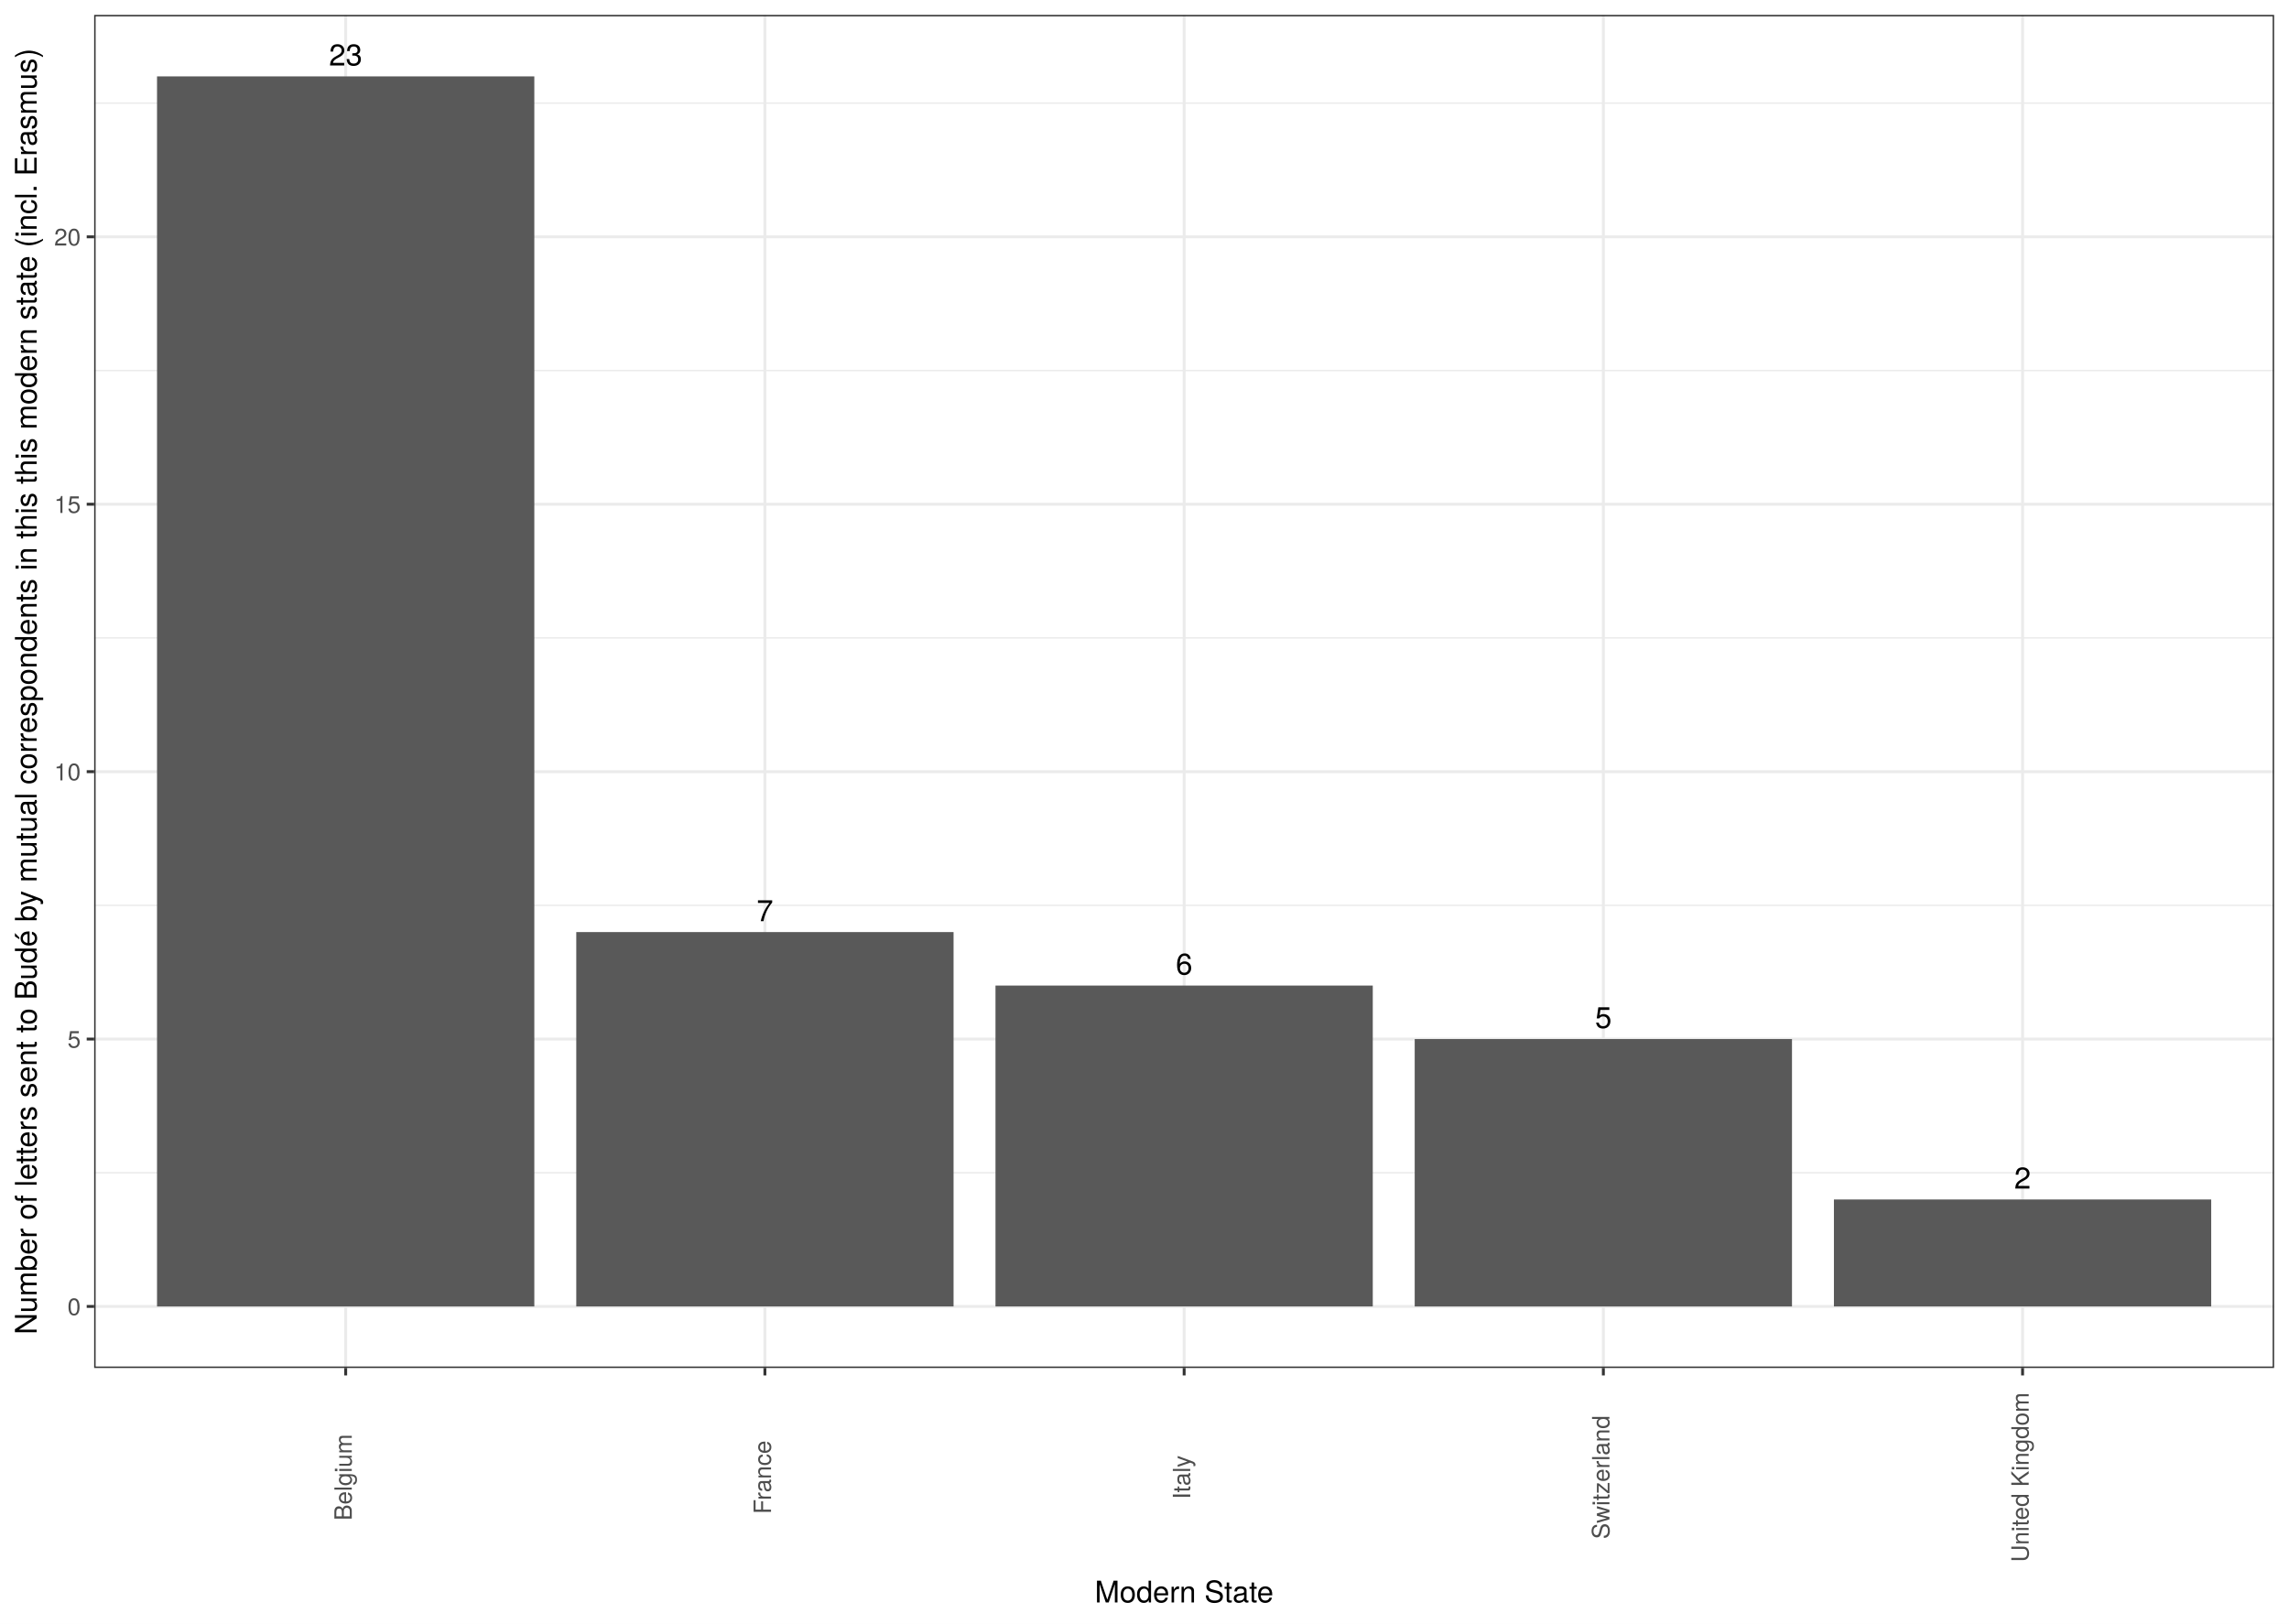
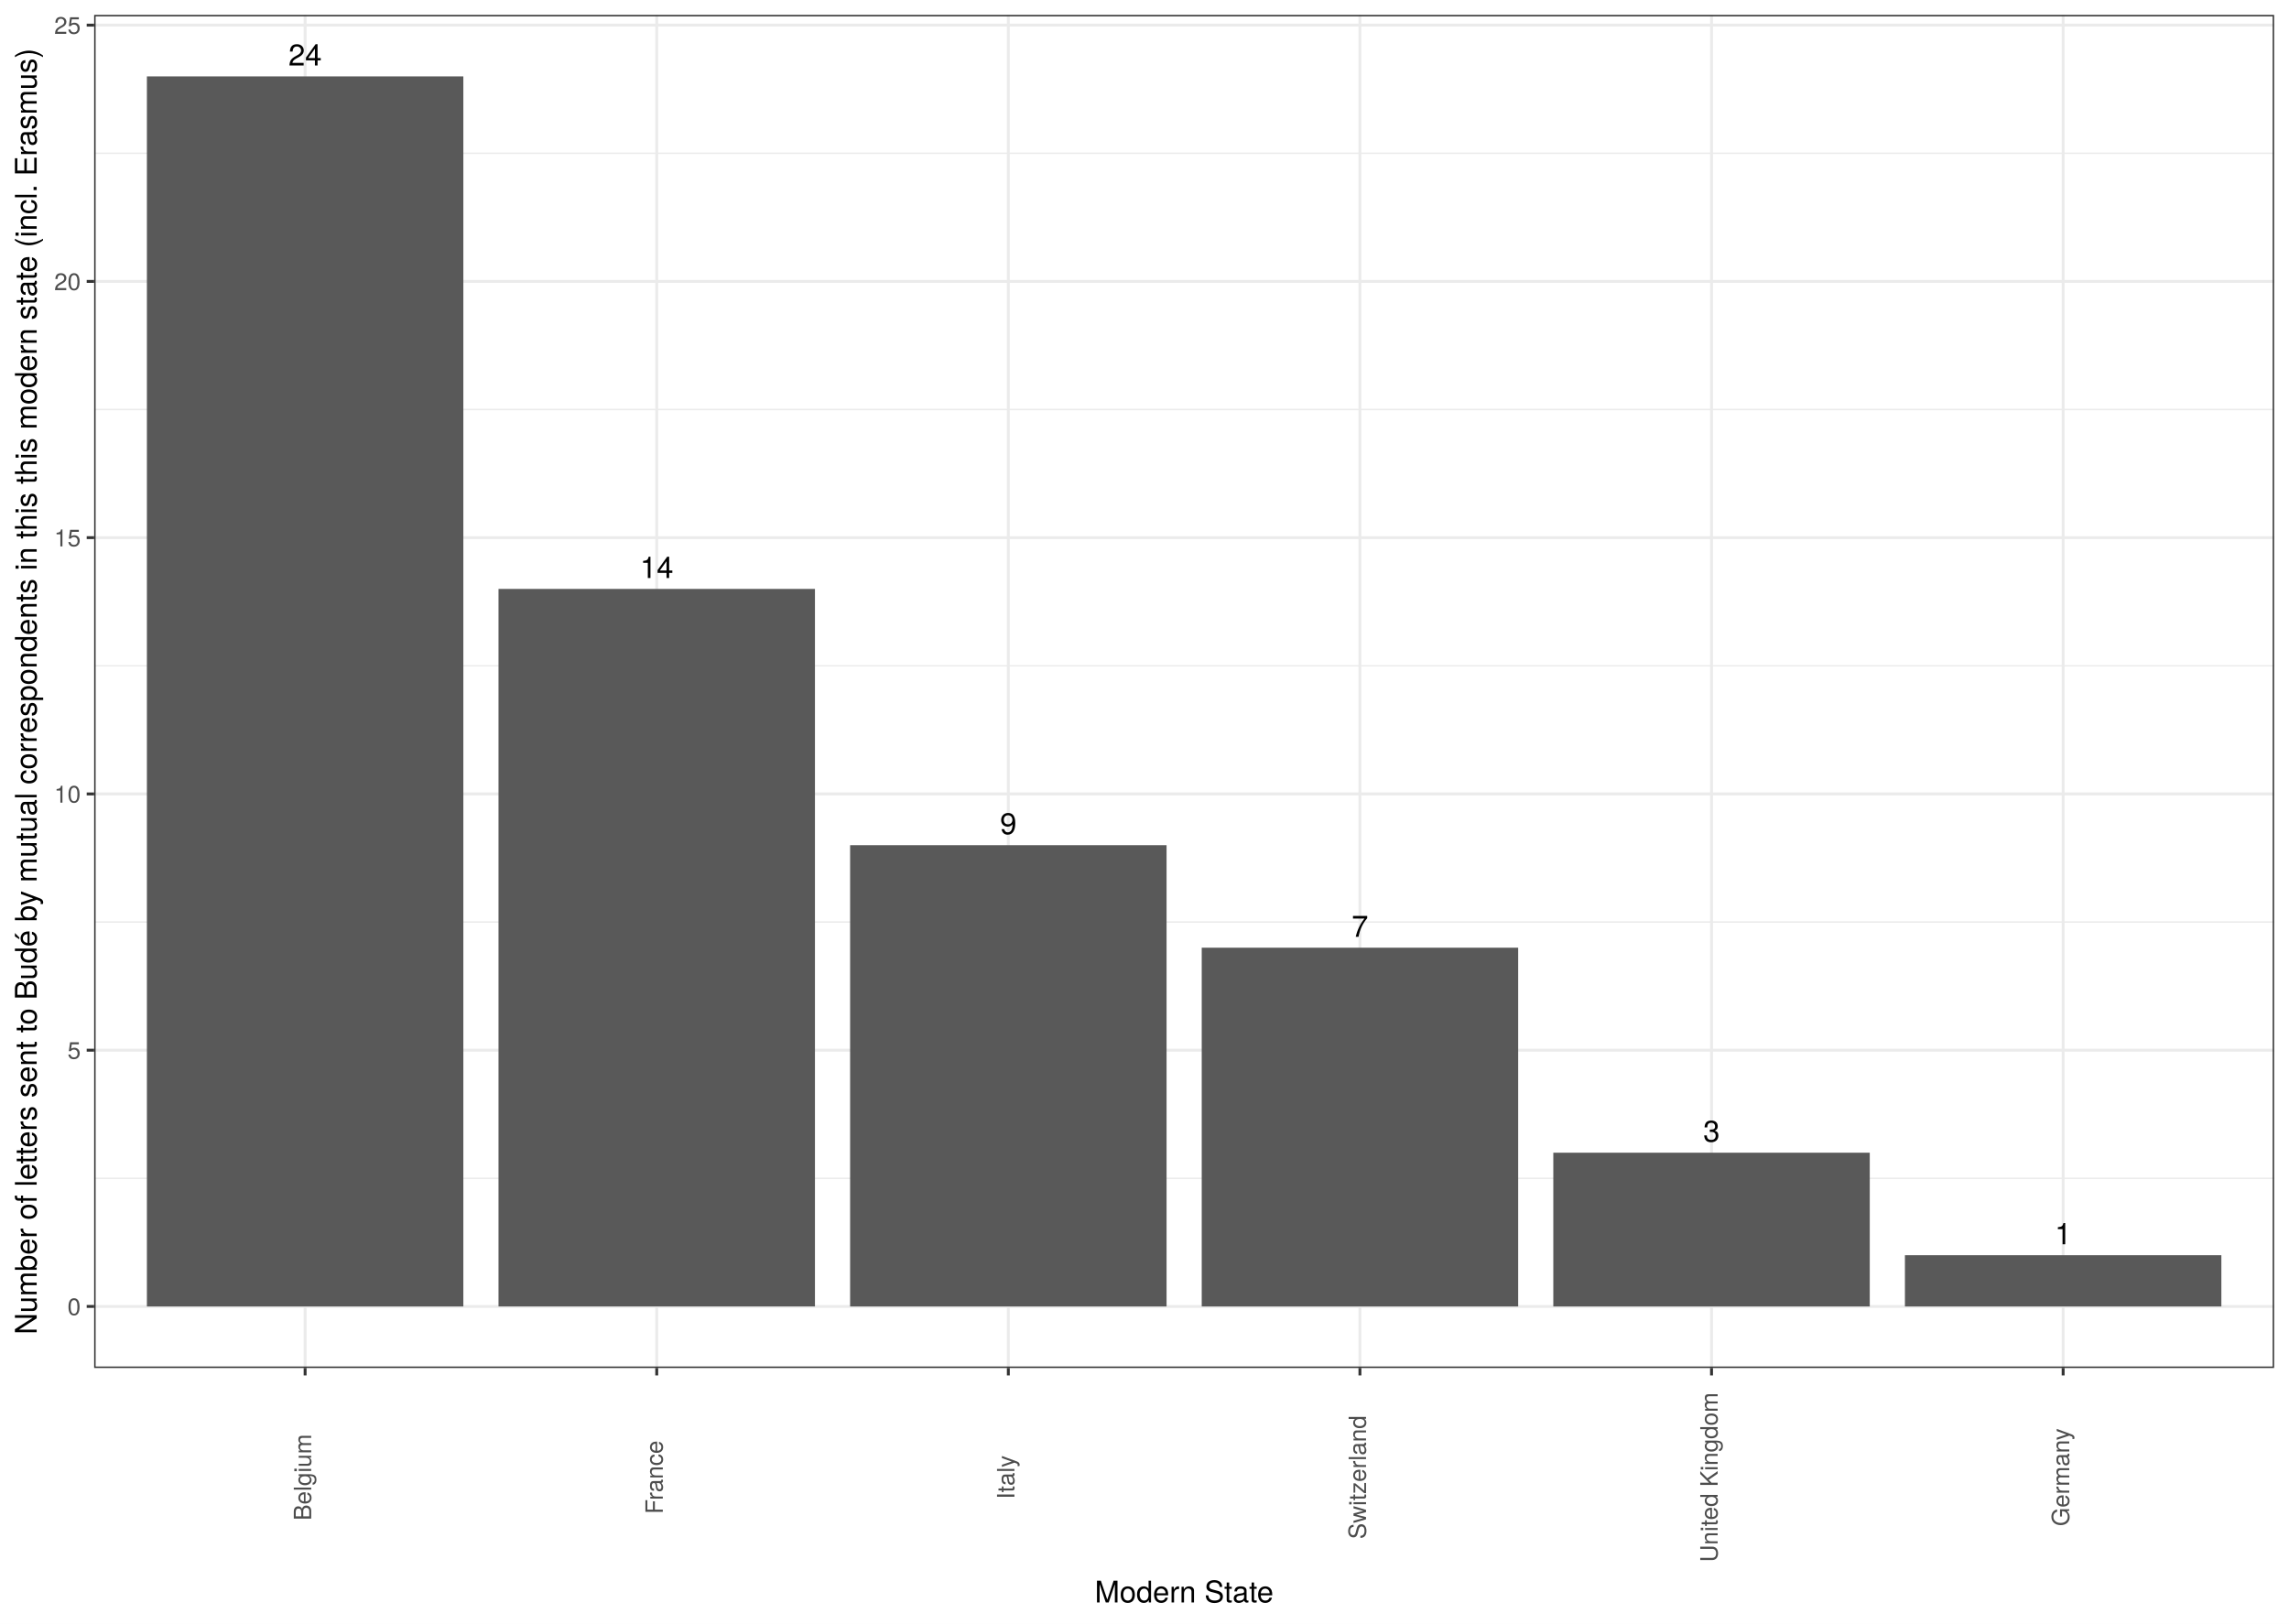
<svg xmlns="http://www.w3.org/2000/svg" class="svglite" width="842.40pt" height="597.60pt" viewBox="0 0 842.40 597.60">
  <defs>
    <style type="text/css">
    .svglite line, .svglite polyline, .svglite polygon, .svglite path, .svglite rect, .svglite circle {
      fill: none;
      stroke: #000000;
      stroke-linecap: round;
      stroke-linejoin: round;
      stroke-miterlimit: 10.00;
    }
    .svglite text {
      white-space: pre;
    }
  </style>
  </defs>
  <rect width="100%" height="100%" style="stroke: none; fill: #FFFFFF;" />
  <defs>
    <clipPath id="cpMC4wMHw4NDIuNDB8MC4wMHw1OTcuNjA=">
      <rect x="0.00" y="0.00" width="842.40" height="597.60" />
    </clipPath>
  </defs>
  <g clip-path="url(#cpMC4wMHw4NDIuNDB8MC4wMHw1OTcuNjA=)">
    <rect x="0" y="0.00" width="842.40" height="597.60" style="stroke-width: 1.07; stroke: #FFFFFF; fill: #FFFFFF;" />
  </g>
  <defs>
    <clipPath id="cpMzQuNjV8ODM2LjkyfDUuNDh8NTAzLjUy">
      <rect x="34.65" y="5.48" width="802.27" height="498.04" />
    </clipPath>
  </defs>
  <g clip-path="url(#cpMzQuNjV8ODM2LjkyfDUuNDh8NTAzLjUy)">
    <rect x="34.65" y="5.48" width="802.27" height="498.04" style="stroke-width: 1.07; stroke: none; fill: #FFFFFF;" />
-     <polyline points="34.65,431.67 836.92,431.67 " style="stroke-width: 0.53; stroke: #EBEBEB; stroke-linecap: butt;" />
-     <polyline points="34.65,333.24 836.92,333.24 " style="stroke-width: 0.53; stroke: #EBEBEB; stroke-linecap: butt;" />
-     <polyline points="34.65,234.81 836.92,234.81 " style="stroke-width: 0.53; stroke: #EBEBEB; stroke-linecap: butt;" />
-     <polyline points="34.65,136.39 836.92,136.39 " style="stroke-width: 0.53; stroke: #EBEBEB; stroke-linecap: butt;" />
-     <polyline points="34.65,37.96 836.92,37.96 " style="stroke-width: 0.53; stroke: #EBEBEB; stroke-linecap: butt;" />
+     <polyline points="34.65,433.72 836.92,433.72 " style="stroke-width: 0.53; stroke: #EBEBEB; stroke-linecap: butt;" />
+     <polyline points="34.65,339.39 836.92,339.39 " style="stroke-width: 0.53; stroke: #EBEBEB; stroke-linecap: butt;" />
+     <polyline points="34.65,245.07 836.92,245.07 " style="stroke-width: 0.53; stroke: #EBEBEB; stroke-linecap: butt;" />
+     <polyline points="34.65,150.74 836.92,150.74 " style="stroke-width: 0.53; stroke: #EBEBEB; stroke-linecap: butt;" />
+     <polyline points="34.65,56.42 836.92,56.42 " style="stroke-width: 0.53; stroke: #EBEBEB; stroke-linecap: butt;" />
    <polyline points="34.65,480.88 836.92,480.88 " style="stroke-width: 1.07; stroke: #EBEBEB; stroke-linecap: butt;" />
-     <polyline points="34.65,382.46 836.92,382.46 " style="stroke-width: 1.07; stroke: #EBEBEB; stroke-linecap: butt;" />
-     <polyline points="34.65,284.03 836.92,284.03 " style="stroke-width: 1.07; stroke: #EBEBEB; stroke-linecap: butt;" />
-     <polyline points="34.65,185.60 836.92,185.60 " style="stroke-width: 1.07; stroke: #EBEBEB; stroke-linecap: butt;" />
-     <polyline points="34.65,87.17 836.92,87.17 " style="stroke-width: 1.07; stroke: #EBEBEB; stroke-linecap: butt;" />
-     <polyline points="127.22,503.52 127.22,5.48 " style="stroke-width: 1.07; stroke: #EBEBEB; stroke-linecap: butt;" />
-     <polyline points="281.50,503.52 281.50,5.48 " style="stroke-width: 1.07; stroke: #EBEBEB; stroke-linecap: butt;" />
-     <polyline points="435.79,503.52 435.79,5.48 " style="stroke-width: 1.07; stroke: #EBEBEB; stroke-linecap: butt;" />
-     <polyline points="590.07,503.52 590.07,5.48 " style="stroke-width: 1.07; stroke: #EBEBEB; stroke-linecap: butt;" />
-     <polyline points="744.35,503.52 744.35,5.48 " style="stroke-width: 1.07; stroke: #EBEBEB; stroke-linecap: butt;" />
-     <rect x="57.79" y="28.12" width="138.85" height="452.77" style="stroke-width: 1.07; stroke: none; stroke-linecap: butt; stroke-linejoin: miter; fill: #595959;" />
-     <rect x="212.08" y="343.08" width="138.85" height="137.80" style="stroke-width: 1.07; stroke: none; stroke-linecap: butt; stroke-linejoin: miter; fill: #595959;" />
-     <rect x="366.36" y="362.77" width="138.85" height="118.11" style="stroke-width: 1.07; stroke: none; stroke-linecap: butt; stroke-linejoin: miter; fill: #595959;" />
-     <rect x="520.64" y="382.46" width="138.85" height="98.43" style="stroke-width: 1.07; stroke: none; stroke-linecap: butt; stroke-linejoin: miter; fill: #595959;" />
-     <rect x="674.92" y="441.51" width="138.85" height="39.37" style="stroke-width: 1.07; stroke: none; stroke-linecap: butt; stroke-linejoin: miter; fill: #595959;" />
-     <text x="127.22" y="24.10" text-anchor="middle" style="font-size: 11.04px; font-family: &quot;TeX Gyre Heros&quot;;" textLength="14.04px" lengthAdjust="spacingAndGlyphs">23</text>
-     <text x="281.50" y="339.06" text-anchor="middle" style="font-size: 11.04px; font-family: &quot;TeX Gyre Heros&quot;;" textLength="7.02px" lengthAdjust="spacingAndGlyphs">7</text>
-     <text x="435.79" y="358.75" text-anchor="middle" style="font-size: 11.04px; font-family: &quot;TeX Gyre Heros&quot;;" textLength="7.02px" lengthAdjust="spacingAndGlyphs">6</text>
-     <text x="590.07" y="378.43" text-anchor="middle" style="font-size: 11.04px; font-family: &quot;TeX Gyre Heros&quot;;" textLength="7.02px" lengthAdjust="spacingAndGlyphs">5</text>
-     <text x="744.35" y="437.49" text-anchor="middle" style="font-size: 11.04px; font-family: &quot;TeX Gyre Heros&quot;;" textLength="7.02px" lengthAdjust="spacingAndGlyphs">2</text>
+     <polyline points="34.65,386.56 836.92,386.56 " style="stroke-width: 1.07; stroke: #EBEBEB; stroke-linecap: butt;" />
+     <polyline points="34.65,292.23 836.92,292.23 " style="stroke-width: 1.07; stroke: #EBEBEB; stroke-linecap: butt;" />
+     <polyline points="34.65,197.90 836.92,197.90 " style="stroke-width: 1.07; stroke: #EBEBEB; stroke-linecap: butt;" />
+     <polyline points="34.65,103.58 836.92,103.58 " style="stroke-width: 1.07; stroke: #EBEBEB; stroke-linecap: butt;" />
+     <polyline points="34.65,9.25 836.92,9.25 " style="stroke-width: 1.07; stroke: #EBEBEB; stroke-linecap: butt;" />
+     <polyline points="112.29,503.52 112.29,5.48 " style="stroke-width: 1.07; stroke: #EBEBEB; stroke-linecap: butt;" />
+     <polyline points="241.69,503.52 241.69,5.48 " style="stroke-width: 1.07; stroke: #EBEBEB; stroke-linecap: butt;" />
+     <polyline points="371.09,503.52 371.09,5.48 " style="stroke-width: 1.07; stroke: #EBEBEB; stroke-linecap: butt;" />
+     <polyline points="500.48,503.52 500.48,5.48 " style="stroke-width: 1.07; stroke: #EBEBEB; stroke-linecap: butt;" />
+     <polyline points="629.88,503.52 629.88,5.48 " style="stroke-width: 1.07; stroke: #EBEBEB; stroke-linecap: butt;" />
+     <polyline points="759.28,503.52 759.28,5.48 " style="stroke-width: 1.07; stroke: #EBEBEB; stroke-linecap: butt;" />
+     <rect x="54.06" y="28.12" width="116.46" height="452.77" style="stroke-width: 1.07; stroke: none; stroke-linecap: butt; stroke-linejoin: miter; fill: #595959;" />
+     <rect x="183.46" y="216.77" width="116.46" height="264.11" style="stroke-width: 1.07; stroke: none; stroke-linecap: butt; stroke-linejoin: miter; fill: #595959;" />
+     <rect x="312.86" y="311.10" width="116.46" height="169.79" style="stroke-width: 1.07; stroke: none; stroke-linecap: butt; stroke-linejoin: miter; fill: #595959;" />
+     <rect x="442.26" y="348.83" width="116.46" height="132.06" style="stroke-width: 1.07; stroke: none; stroke-linecap: butt; stroke-linejoin: miter; fill: #595959;" />
+     <rect x="571.65" y="424.29" width="116.46" height="56.60" style="stroke-width: 1.07; stroke: none; stroke-linecap: butt; stroke-linejoin: miter; fill: #595959;" />
+     <rect x="701.05" y="462.02" width="116.46" height="18.87" style="stroke-width: 1.07; stroke: none; stroke-linecap: butt; stroke-linejoin: miter; fill: #595959;" />
+     <text x="112.29" y="24.10" text-anchor="middle" style="font-size: 11.04px; font-family: &quot;TeX Gyre Heros&quot;;" textLength="14.04px" lengthAdjust="spacingAndGlyphs">24</text>
+     <text x="241.69" y="212.75" text-anchor="middle" style="font-size: 11.04px; font-family: &quot;TeX Gyre Heros&quot;;" textLength="14.04px" lengthAdjust="spacingAndGlyphs">14</text>
+     <text x="371.09" y="307.07" text-anchor="middle" style="font-size: 11.04px; font-family: &quot;TeX Gyre Heros&quot;;" textLength="7.02px" lengthAdjust="spacingAndGlyphs">9</text>
+     <text x="500.48" y="344.81" text-anchor="middle" style="font-size: 11.04px; font-family: &quot;TeX Gyre Heros&quot;;" textLength="7.02px" lengthAdjust="spacingAndGlyphs">7</text>
+     <text x="629.88" y="420.27" text-anchor="middle" style="font-size: 11.04px; font-family: &quot;TeX Gyre Heros&quot;;" textLength="7.02px" lengthAdjust="spacingAndGlyphs">3</text>
+     <text x="759.28" y="458.00" text-anchor="middle" style="font-size: 11.04px; font-family: &quot;TeX Gyre Heros&quot;;" textLength="7.02px" lengthAdjust="spacingAndGlyphs">1</text>
    <rect x="34.65" y="5.48" width="802.27" height="498.04" style="stroke-width: 1.07; stroke: #333333;" />
  </g>
  <g clip-path="url(#cpMC4wMHw4NDIuNDB8MC4wMHw1OTcuNjA=)">
    <text x="29.72" y="484.09" text-anchor="end" style="font-size: 8.80px;fill: #4D4D4D; font-family: &quot;TeX Gyre Heros&quot;;" textLength="5.59px" lengthAdjust="spacingAndGlyphs">0</text>
-     <text x="29.72" y="385.66" text-anchor="end" style="font-size: 8.80px;fill: #4D4D4D; font-family: &quot;TeX Gyre Heros&quot;;" textLength="5.59px" lengthAdjust="spacingAndGlyphs">5</text>
-     <text x="29.72" y="287.24" text-anchor="end" style="font-size: 8.80px;fill: #4D4D4D; font-family: &quot;TeX Gyre Heros&quot;;" textLength="11.19px" lengthAdjust="spacingAndGlyphs">10</text>
-     <text x="29.72" y="188.81" text-anchor="end" style="font-size: 8.80px;fill: #4D4D4D; font-family: &quot;TeX Gyre Heros&quot;;" textLength="11.19px" lengthAdjust="spacingAndGlyphs">15</text>
-     <text x="29.72" y="90.38" text-anchor="end" style="font-size: 8.80px;fill: #4D4D4D; font-family: &quot;TeX Gyre Heros&quot;;" textLength="11.19px" lengthAdjust="spacingAndGlyphs">20</text>
+     <text x="29.72" y="389.76" text-anchor="end" style="font-size: 8.80px;fill: #4D4D4D; font-family: &quot;TeX Gyre Heros&quot;;" textLength="5.59px" lengthAdjust="spacingAndGlyphs">5</text>
+     <text x="29.72" y="295.44" text-anchor="end" style="font-size: 8.80px;fill: #4D4D4D; font-family: &quot;TeX Gyre Heros&quot;;" textLength="11.19px" lengthAdjust="spacingAndGlyphs">10</text>
+     <text x="29.72" y="201.11" text-anchor="end" style="font-size: 8.80px;fill: #4D4D4D; font-family: &quot;TeX Gyre Heros&quot;;" textLength="11.19px" lengthAdjust="spacingAndGlyphs">15</text>
+     <text x="29.72" y="106.79" text-anchor="end" style="font-size: 8.80px;fill: #4D4D4D; font-family: &quot;TeX Gyre Heros&quot;;" textLength="11.19px" lengthAdjust="spacingAndGlyphs">20</text>
+     <text x="29.72" y="12.46" text-anchor="end" style="font-size: 8.80px;fill: #4D4D4D; font-family: &quot;TeX Gyre Heros&quot;;" textLength="11.19px" lengthAdjust="spacingAndGlyphs">25</text>
    <polyline points="31.91,480.88 34.65,480.88 " style="stroke-width: 1.07; stroke: #333333; stroke-linecap: butt;" />
-     <polyline points="31.91,382.46 34.65,382.46 " style="stroke-width: 1.07; stroke: #333333; stroke-linecap: butt;" />
-     <polyline points="31.91,284.03 34.65,284.03 " style="stroke-width: 1.07; stroke: #333333; stroke-linecap: butt;" />
-     <polyline points="31.91,185.60 34.65,185.60 " style="stroke-width: 1.07; stroke: #333333; stroke-linecap: butt;" />
-     <polyline points="31.91,87.17 34.65,87.17 " style="stroke-width: 1.07; stroke: #333333; stroke-linecap: butt;" />
-     <polyline points="127.22,506.26 127.22,503.52 " style="stroke-width: 1.07; stroke: #333333; stroke-linecap: butt;" />
-     <polyline points="281.50,506.26 281.50,503.52 " style="stroke-width: 1.07; stroke: #333333; stroke-linecap: butt;" />
-     <polyline points="435.79,506.26 435.79,503.52 " style="stroke-width: 1.07; stroke: #333333; stroke-linecap: butt;" />
-     <polyline points="590.07,506.26 590.07,503.52 " style="stroke-width: 1.07; stroke: #333333; stroke-linecap: butt;" />
-     <polyline points="744.35,506.26 744.35,503.52 " style="stroke-width: 1.07; stroke: #333333; stroke-linecap: butt;" />
-     <text transform="translate(129.46,543.76) rotate(-90)" text-anchor="middle" style="font-size: 8.80px;fill: #4D4D4D; font-family: &quot;TeX Gyre Heros&quot;;" textLength="36.07px" lengthAdjust="spacingAndGlyphs">Belgium</text>
-     <text transform="translate(283.75,543.76) rotate(-90)" text-anchor="middle" style="font-size: 8.80px;fill: #4D4D4D; font-family: &quot;TeX Gyre Heros&quot;;" textLength="29.25px" lengthAdjust="spacingAndGlyphs">France</text>
-     <text transform="translate(438.03,543.76) rotate(-90)" text-anchor="middle" style="font-size: 8.80px;fill: #4D4D4D; font-family: &quot;TeX Gyre Heros&quot;;" textLength="19.09px" lengthAdjust="spacingAndGlyphs">Italy</text>
-     <text transform="translate(592.31,543.76) rotate(-90)" text-anchor="middle" style="font-size: 8.80px;fill: #4D4D4D; font-family: &quot;TeX Gyre Heros&quot;;" textLength="51.32px" lengthAdjust="spacingAndGlyphs">Switzerland</text>
-     <text transform="translate(746.60,543.76) rotate(-90)" text-anchor="middle" style="font-size: 8.80px;fill: #4D4D4D; font-family: &quot;TeX Gyre Heros&quot;;" textLength="70.62px" lengthAdjust="spacingAndGlyphs">United Kingdom</text>
+     <polyline points="31.91,386.56 34.65,386.56 " style="stroke-width: 1.07; stroke: #333333; stroke-linecap: butt;" />
+     <polyline points="31.91,292.23 34.65,292.23 " style="stroke-width: 1.07; stroke: #333333; stroke-linecap: butt;" />
+     <polyline points="31.91,197.90 34.65,197.90 " style="stroke-width: 1.07; stroke: #333333; stroke-linecap: butt;" />
+     <polyline points="31.91,103.58 34.65,103.58 " style="stroke-width: 1.07; stroke: #333333; stroke-linecap: butt;" />
+     <polyline points="31.91,9.25 34.65,9.25 " style="stroke-width: 1.07; stroke: #333333; stroke-linecap: butt;" />
+     <polyline points="112.29,506.26 112.29,503.52 " style="stroke-width: 1.07; stroke: #333333; stroke-linecap: butt;" />
+     <polyline points="241.69,506.26 241.69,503.52 " style="stroke-width: 1.07; stroke: #333333; stroke-linecap: butt;" />
+     <polyline points="371.09,506.26 371.09,503.52 " style="stroke-width: 1.07; stroke: #333333; stroke-linecap: butt;" />
+     <polyline points="500.48,506.26 500.48,503.52 " style="stroke-width: 1.07; stroke: #333333; stroke-linecap: butt;" />
+     <polyline points="629.88,506.26 629.88,503.52 " style="stroke-width: 1.07; stroke: #333333; stroke-linecap: butt;" />
+     <polyline points="759.28,506.26 759.28,503.52 " style="stroke-width: 1.07; stroke: #333333; stroke-linecap: butt;" />
+     <text transform="translate(114.53,543.76) rotate(-90)" text-anchor="middle" style="font-size: 8.80px;fill: #4D4D4D; font-family: &quot;TeX Gyre Heros&quot;;" textLength="36.07px" lengthAdjust="spacingAndGlyphs">Belgium</text>
+     <text transform="translate(243.93,543.76) rotate(-90)" text-anchor="middle" style="font-size: 8.80px;fill: #4D4D4D; font-family: &quot;TeX Gyre Heros&quot;;" textLength="29.25px" lengthAdjust="spacingAndGlyphs">France</text>
+     <text transform="translate(373.33,543.76) rotate(-90)" text-anchor="middle" style="font-size: 8.80px;fill: #4D4D4D; font-family: &quot;TeX Gyre Heros&quot;;" textLength="19.09px" lengthAdjust="spacingAndGlyphs">Italy</text>
+     <text transform="translate(502.73,543.76) rotate(-90)" text-anchor="middle" style="font-size: 8.80px;fill: #4D4D4D; font-family: &quot;TeX Gyre Heros&quot;;" textLength="51.32px" lengthAdjust="spacingAndGlyphs">Switzerland</text>
+     <text transform="translate(632.13,543.76) rotate(-90)" text-anchor="middle" style="font-size: 8.80px;fill: #4D4D4D; font-family: &quot;TeX Gyre Heros&quot;;" textLength="70.62px" lengthAdjust="spacingAndGlyphs">United Kingdom</text>
+     <text transform="translate(761.53,543.76) rotate(-90)" text-anchor="middle" style="font-size: 8.80px;fill: #4D4D4D; font-family: &quot;TeX Gyre Heros&quot;;" textLength="40.44px" lengthAdjust="spacingAndGlyphs">Germany</text>
    <text x="435.79" y="589.83" text-anchor="middle" style="font-size: 11.00px; font-family: &quot;TeX Gyre Heros&quot;;" textLength="73.89px" lengthAdjust="spacingAndGlyphs">Modern State</text>
    <text transform="translate(13.50,254.50) rotate(-90)" text-anchor="middle" style="font-size: 11.00px; font-family: &quot;TeX Gyre Heros&quot;;" textLength="542.55px" lengthAdjust="spacingAndGlyphs">Number of letters sent to Budé by mutual correspondents in this this modern state (incl. Erasmus)</text>
  </g>
</svg>
